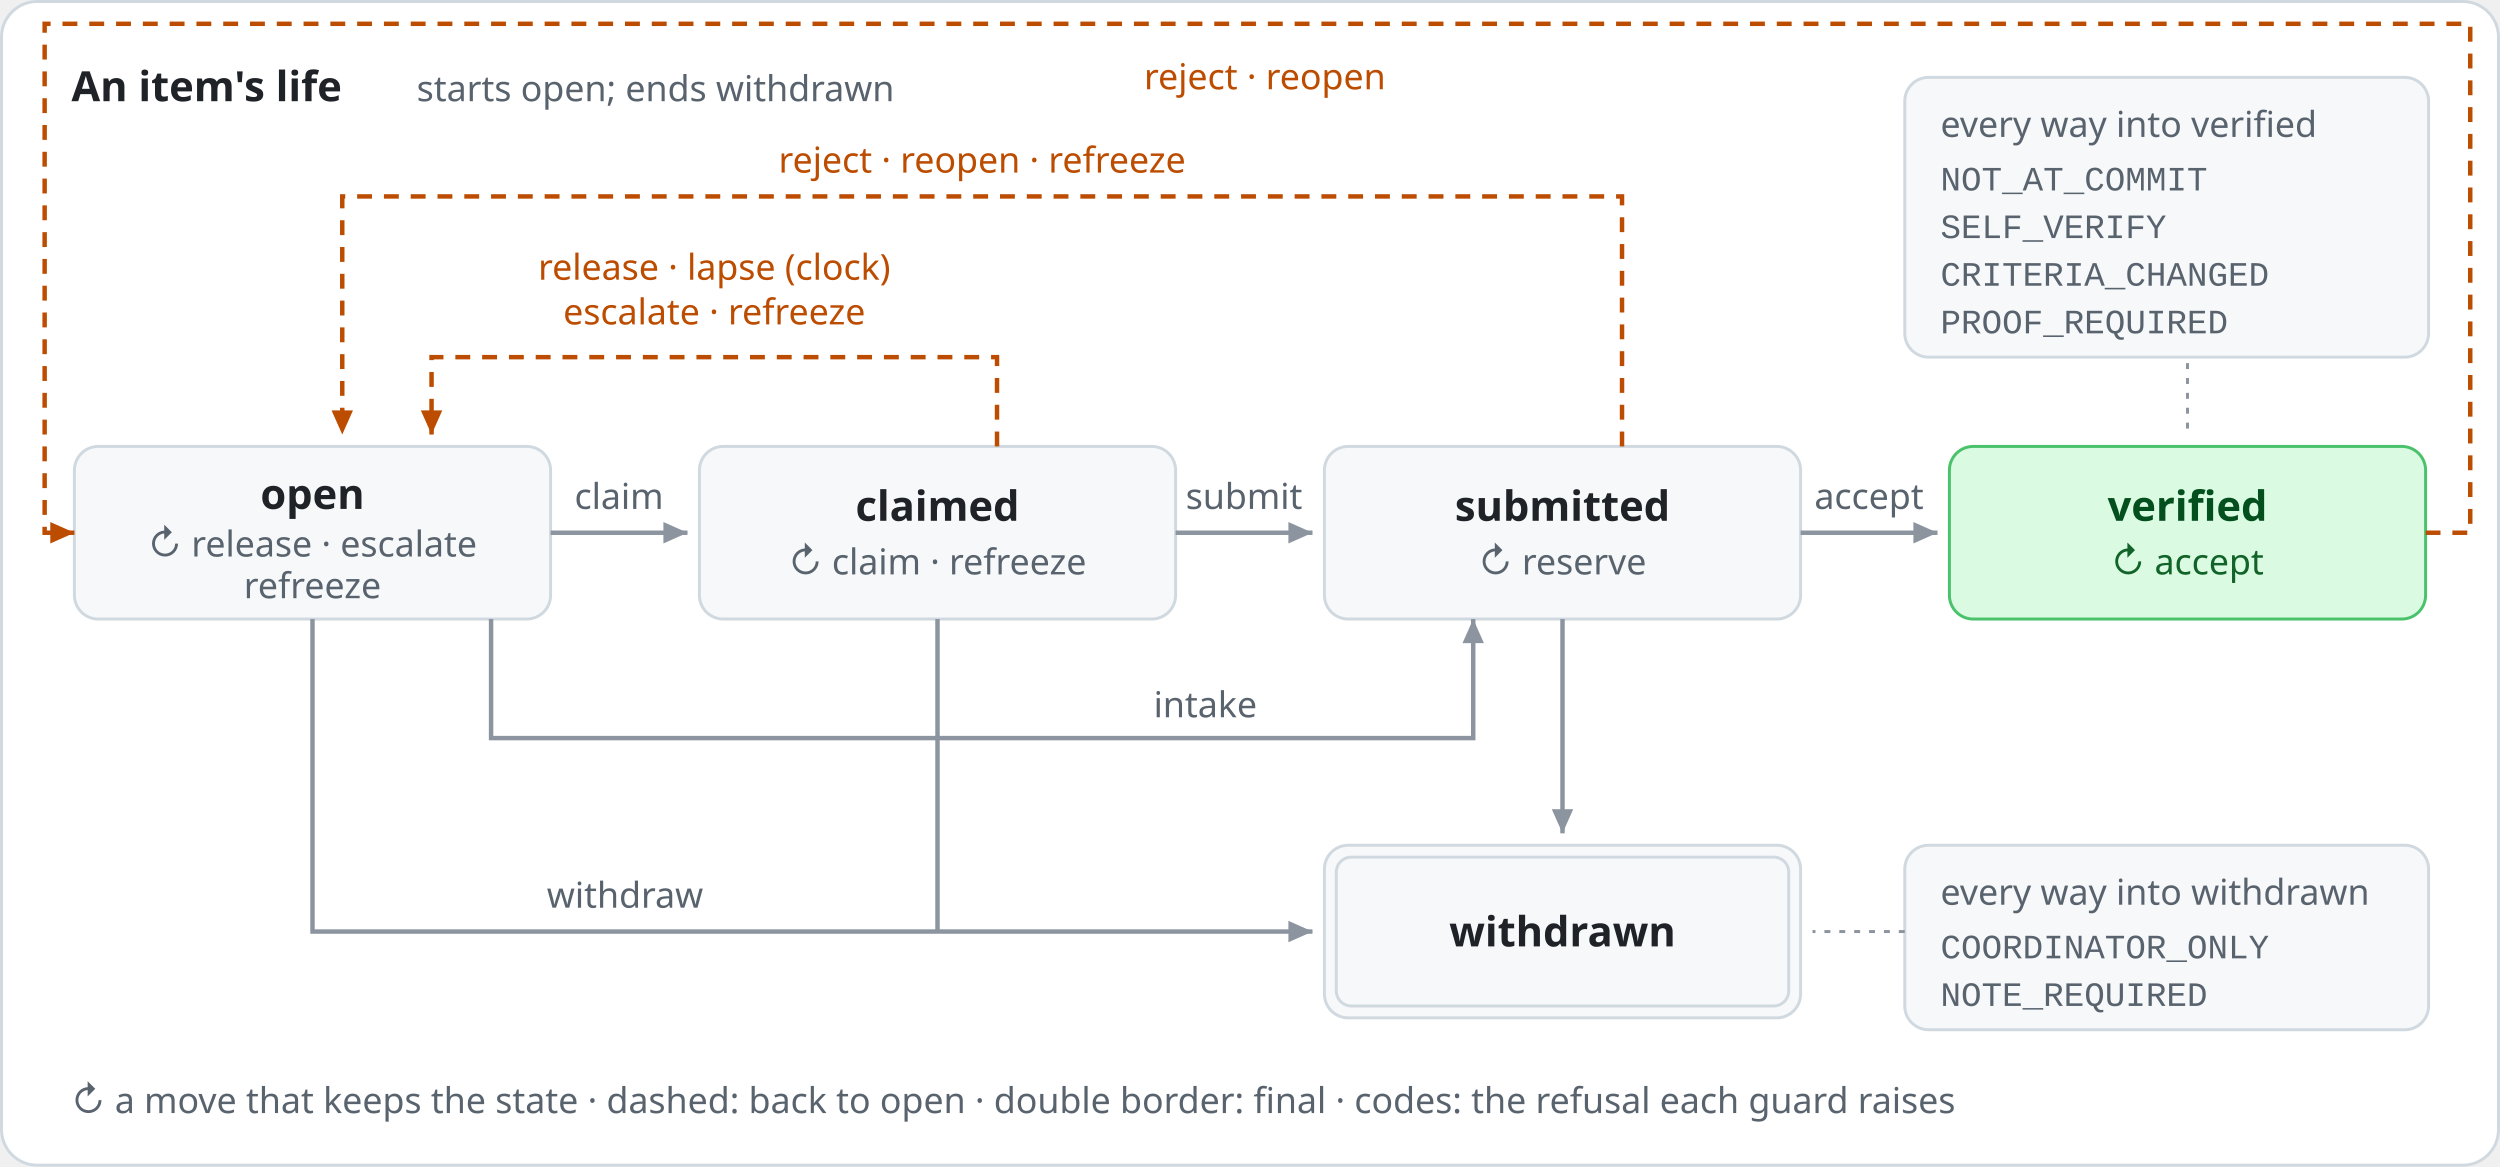
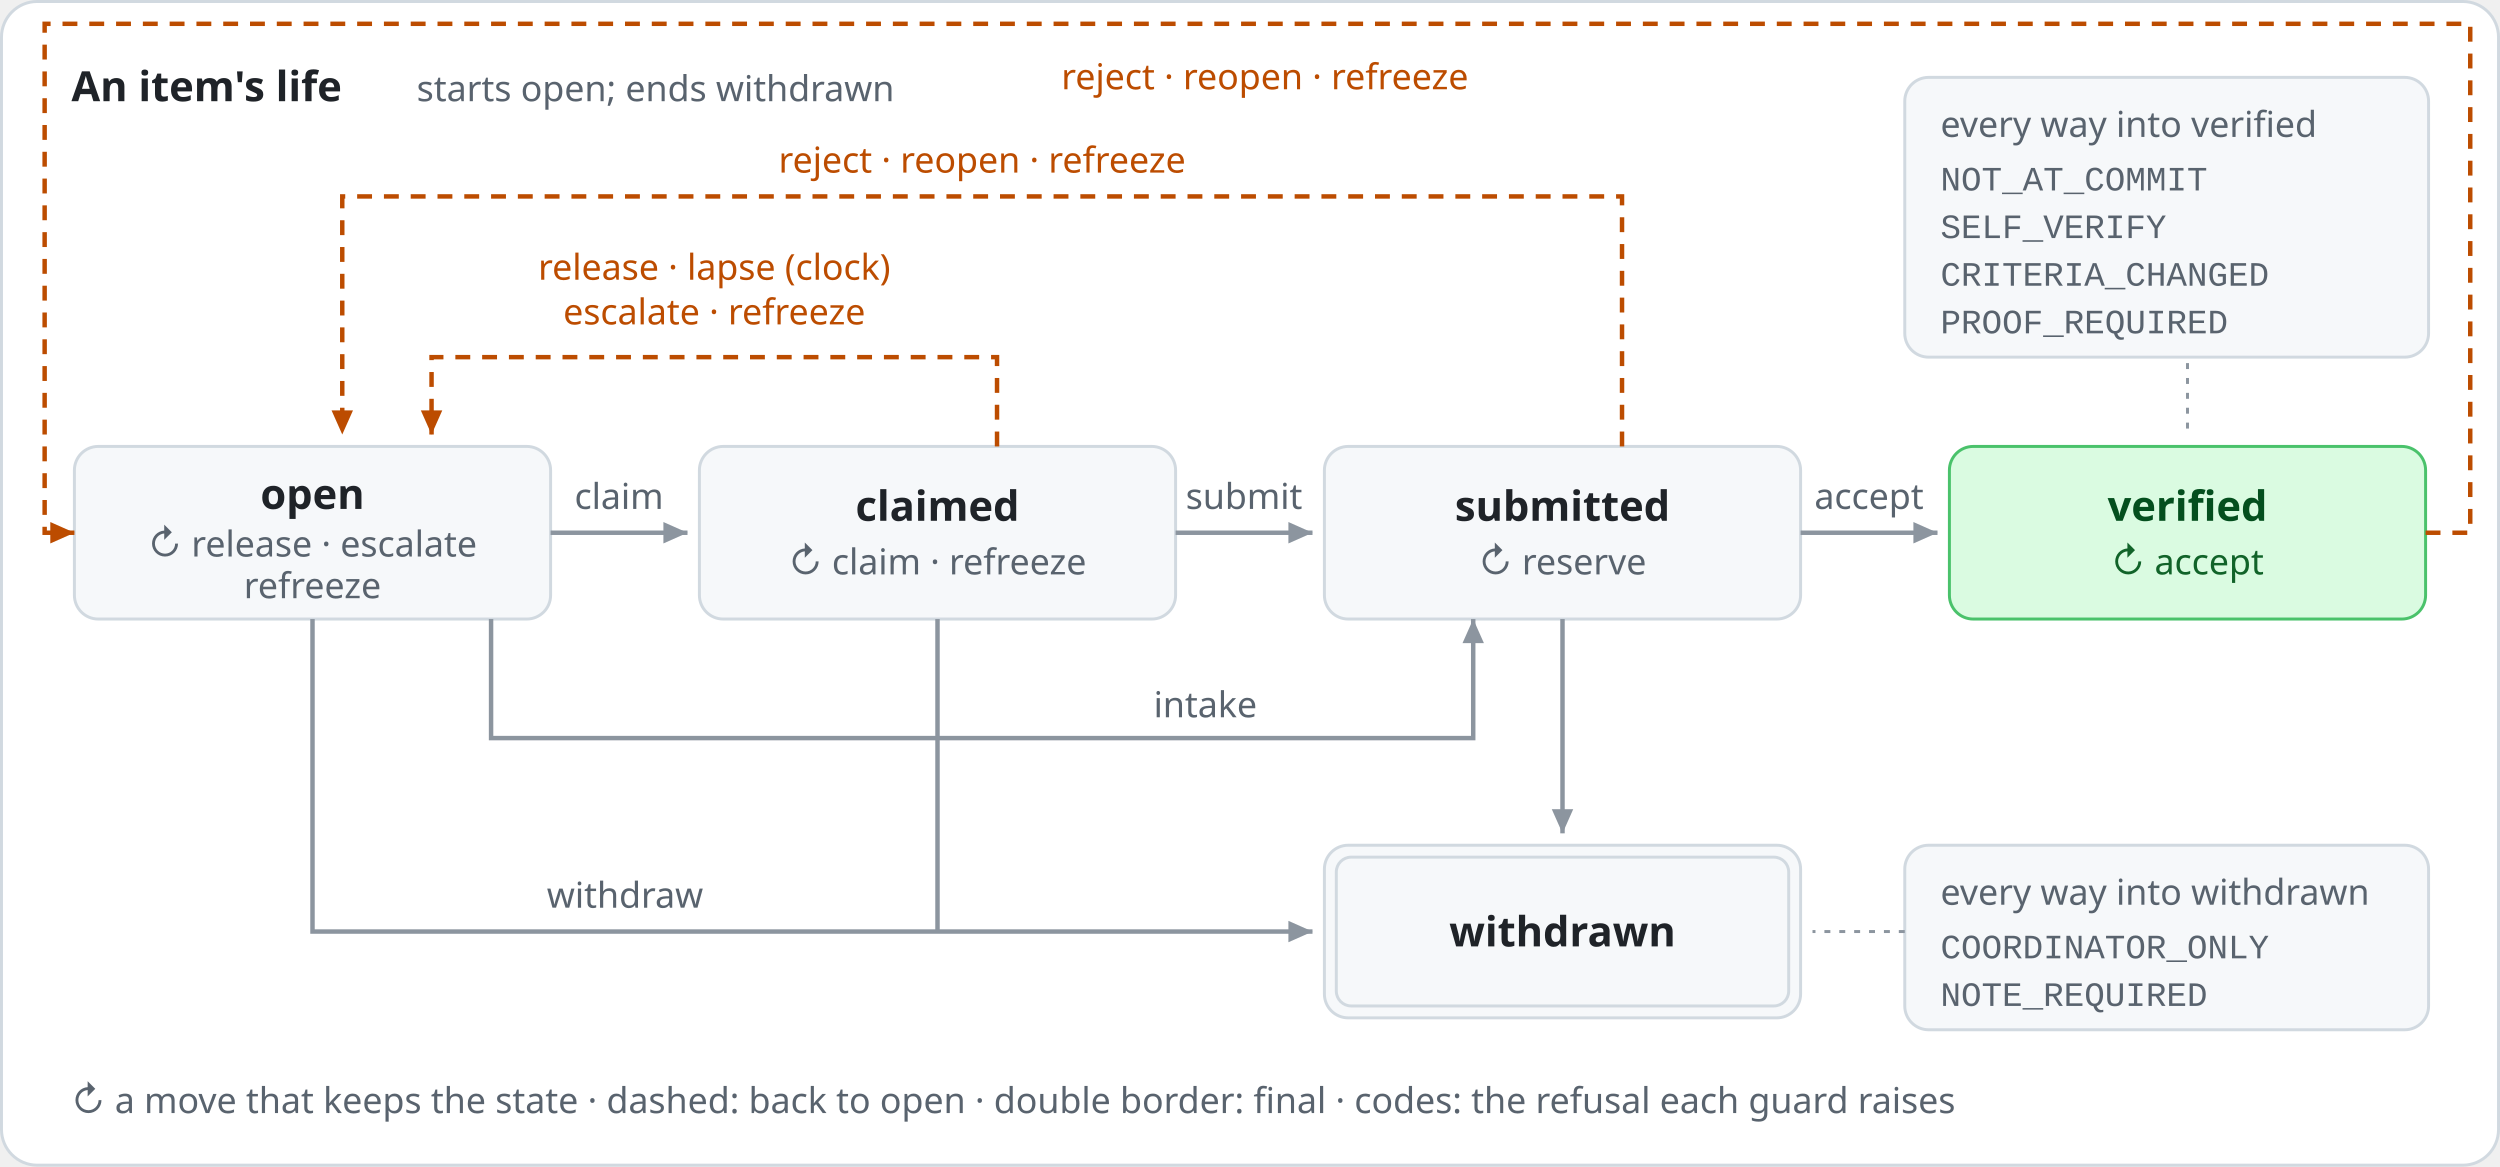
<svg xmlns="http://www.w3.org/2000/svg" viewBox="0 0 840 392" width="840" height="392" role="img" aria-labelledby="title desc">
  <style>
text { font-family: -apple-system, BlinkMacSystemFont, 'Segoe UI', 'Noto Sans', Helvetica, Arial, sans-serif; fill: #1f2328; }
.mono { font-family: ui-monospace, SFMono-Regular, 'SF Mono', Menlo, Consolas, 'Liberation Mono', monospace; }
.card { fill: #ffffff; stroke: #d1d9e0; }
.head { font-size: 14px; font-weight: 600; }
.aside { font-size: 12px; fill: #59636e; }
.t1 { font-size: 14px; font-weight: 600; }
.t2 { font-size: 12px; fill: #59636e; }
.label { font-size: 12px; fill: #59636e; }
.code { font-size: 11.5px; fill: #59636e; }
.edge { fill: none; stroke: #8c959f; stroke-width: 1.5; }
.edge.back { stroke: #bc4c00; stroke-dasharray: 5 4; }
.edge.leader { stroke-width: 1; stroke-dasharray: 2 3; }
.tip { fill: #8c959f; }
.tip.back { fill: #bc4c00; }
.label.back { fill: #bc4c00; }
.frame { fill: none; stroke: #d1d9e0; stroke-dasharray: 4 4; }
.plain rect { fill: #f6f8fa; stroke: #d1d9e0; }
.person rect { fill: #ddf4ff; stroke: #54aeff; }
.person .t1 { fill: #0a3069; } .person .t2 { fill: #0550ae; }
.agent rect { fill: #fbefff; stroke: #c297ff; }
.agent .t1 { fill: #3e1f79; } .agent .t2 { fill: #6639ba; }
.check rect { fill: #fff8c5; stroke: #d4a72c; }
.check .t1 { fill: #4d2d00; } .check .t2 { fill: #7d4e00; }
.done rect { fill: #dafbe1; stroke: #4ac26b; }
.done .t1 { fill: #044f1e; } .done .t2 { fill: #116329; }

</style>
  <defs>
    <marker id="tip" viewBox="0 0 10 10" refX="9" refY="5" markerWidth="9" markerHeight="9" markerUnits="userSpaceOnUse" orient="auto">
      <path class="tip" d="M0 1 L9 5 L0 9 z" />
    </marker>
    <marker id="tip-back" viewBox="0 0 10 10" refX="9" refY="5" markerWidth="9" markerHeight="9" markerUnits="userSpaceOnUse" orient="auto">
      <path class="tip back" d="M0 1 L9 5 L0 9 z" />
    </marker>
  </defs>
  <rect class="card" x="0.5" y="0.5" width="839" height="391" rx="12" />
  <text class="head" x="24" y="34">An item's life</text>
  <text class="aside" x="140" y="34">starts open; ends withdrawn</text>
  <g class="plain">
    <rect x="25" y="150" width="160" height="58" rx="8" />
    <text class="t1" x="105" y="171" text-anchor="middle">open</text>
    <text class="t2" x="105" y="187" text-anchor="middle">↻ release · escalate</text>
    <text class="t2" x="105" y="201" text-anchor="middle">refreeze</text>
  </g>
  <g class="plain">
    <rect x="235" y="150" width="160" height="58" rx="8" />
    <text class="t1" x="315" y="175" text-anchor="middle">claimed</text>
    <text class="t2" x="315" y="193" text-anchor="middle">↻ claim · refreeze</text>
  </g>
  <g class="plain">
    <rect x="445" y="150" width="160" height="58" rx="8" />
    <text class="t1" x="525" y="175" text-anchor="middle">submitted</text>
    <text class="t2" x="525" y="193" text-anchor="middle">↻ reserve</text>
  </g>
  <g class="done">
    <rect x="655" y="150" width="160" height="58" rx="8" />
    <text class="t1" x="735" y="175" text-anchor="middle">verified</text>
    <text class="t2" x="735" y="193" text-anchor="middle">↻ accept</text>
  </g>
  <g class="plain" data-final="withdrawn">
    <rect x="445" y="284" width="160" height="58" rx="8" />
    <rect x="449" y="288" width="152" height="50" rx="5" fill="none" />
    <text class="t1" x="525" y="318" text-anchor="middle">withdrawn</text>
  </g>
  <path class="edge" d="M 165 208 L 165 248 L 495 248 L 495 208" marker-end="url(#tip)" />
  <text class="label" x="405" y="241" text-anchor="middle">intake</text>
  <path class="edge" d="M 185 179 L 231 179" marker-end="url(#tip)" />
  <text class="label" x="208" y="171" text-anchor="middle">claim</text>
  <path class="edge back" d="M 335 150 L 335 120 L 145 120 L 145 146" marker-end="url(#tip-back)" />
  <text class="label back" x="240" y="94" text-anchor="middle">release · lapse (clock)</text>
  <text class="label back" x="240" y="109" text-anchor="middle">escalate · refreeze</text>
  <path class="edge" d="M 395 179 L 441 179" marker-end="url(#tip)" />
  <text class="label" x="418" y="171" text-anchor="middle">submit</text>
  <path class="edge" d="M 605 179 L 651 179" marker-end="url(#tip)" />
  <text class="label" x="628" y="171" text-anchor="middle">accept</text>
  <path class="edge back" d="M 545 150 L 545 66 L 115 66 L 115 146" marker-end="url(#tip-back)" />
  <text class="label back" x="330" y="58" text-anchor="middle">reject · reopen · refreeze</text>
  <path class="edge back" d="M 815 179 L 830 179 L 830 8 L 15 8 L 15 179 L 25 179" marker-end="url(#tip-back)" />
-   <text class="label back" x="425" y="30" text-anchor="middle">reject · reopen</text>
+   <text class="label back" x="425" y="30" text-anchor="middle">reject · reopen · refreeze</text>
  <path class="edge" d="M 105 208 L 105 313 L 441 313" marker-end="url(#tip)" />
  <text class="label" x="210" y="305" text-anchor="middle">withdraw</text>
  <path class="edge" d="M 315 208 L 315 313" />
  <path class="edge" d="M 525 208 L 525 280" marker-end="url(#tip)" />
  <g class="plain">
    <rect x="640" y="26" width="176" height="94" rx="8" />
  </g>
  <text class="label" x="652" y="46">every way into verified</text>
  <text class="code mono" x="652" y="64">NOT_AT_COMMIT</text>
  <text class="code mono" x="652" y="80">SELF_VERIFY</text>
  <text class="code mono" x="652" y="96">CRITERIA_CHANGED</text>
  <text class="code mono" x="652" y="112">PROOF_REQUIRED</text>
  <path class="edge leader" d="M 735 122 L 735 146" />
  <g class="plain">
    <rect x="640" y="284" width="176" height="62" rx="8" />
  </g>
  <text class="label" x="652" y="304">every way into withdrawn</text>
  <text class="code mono" x="652" y="322">COORDINATOR_ONLY</text>
  <text class="code mono" x="652" y="338">NOTE_REQUIRED</text>
  <path class="edge leader" d="M 640 313 L 609 313" />
  <text class="aside" x="24" y="374">↻ a move that keeps the state · dashed: back to open · double border: final · codes: the refusal each guard raises</text>
</svg>
